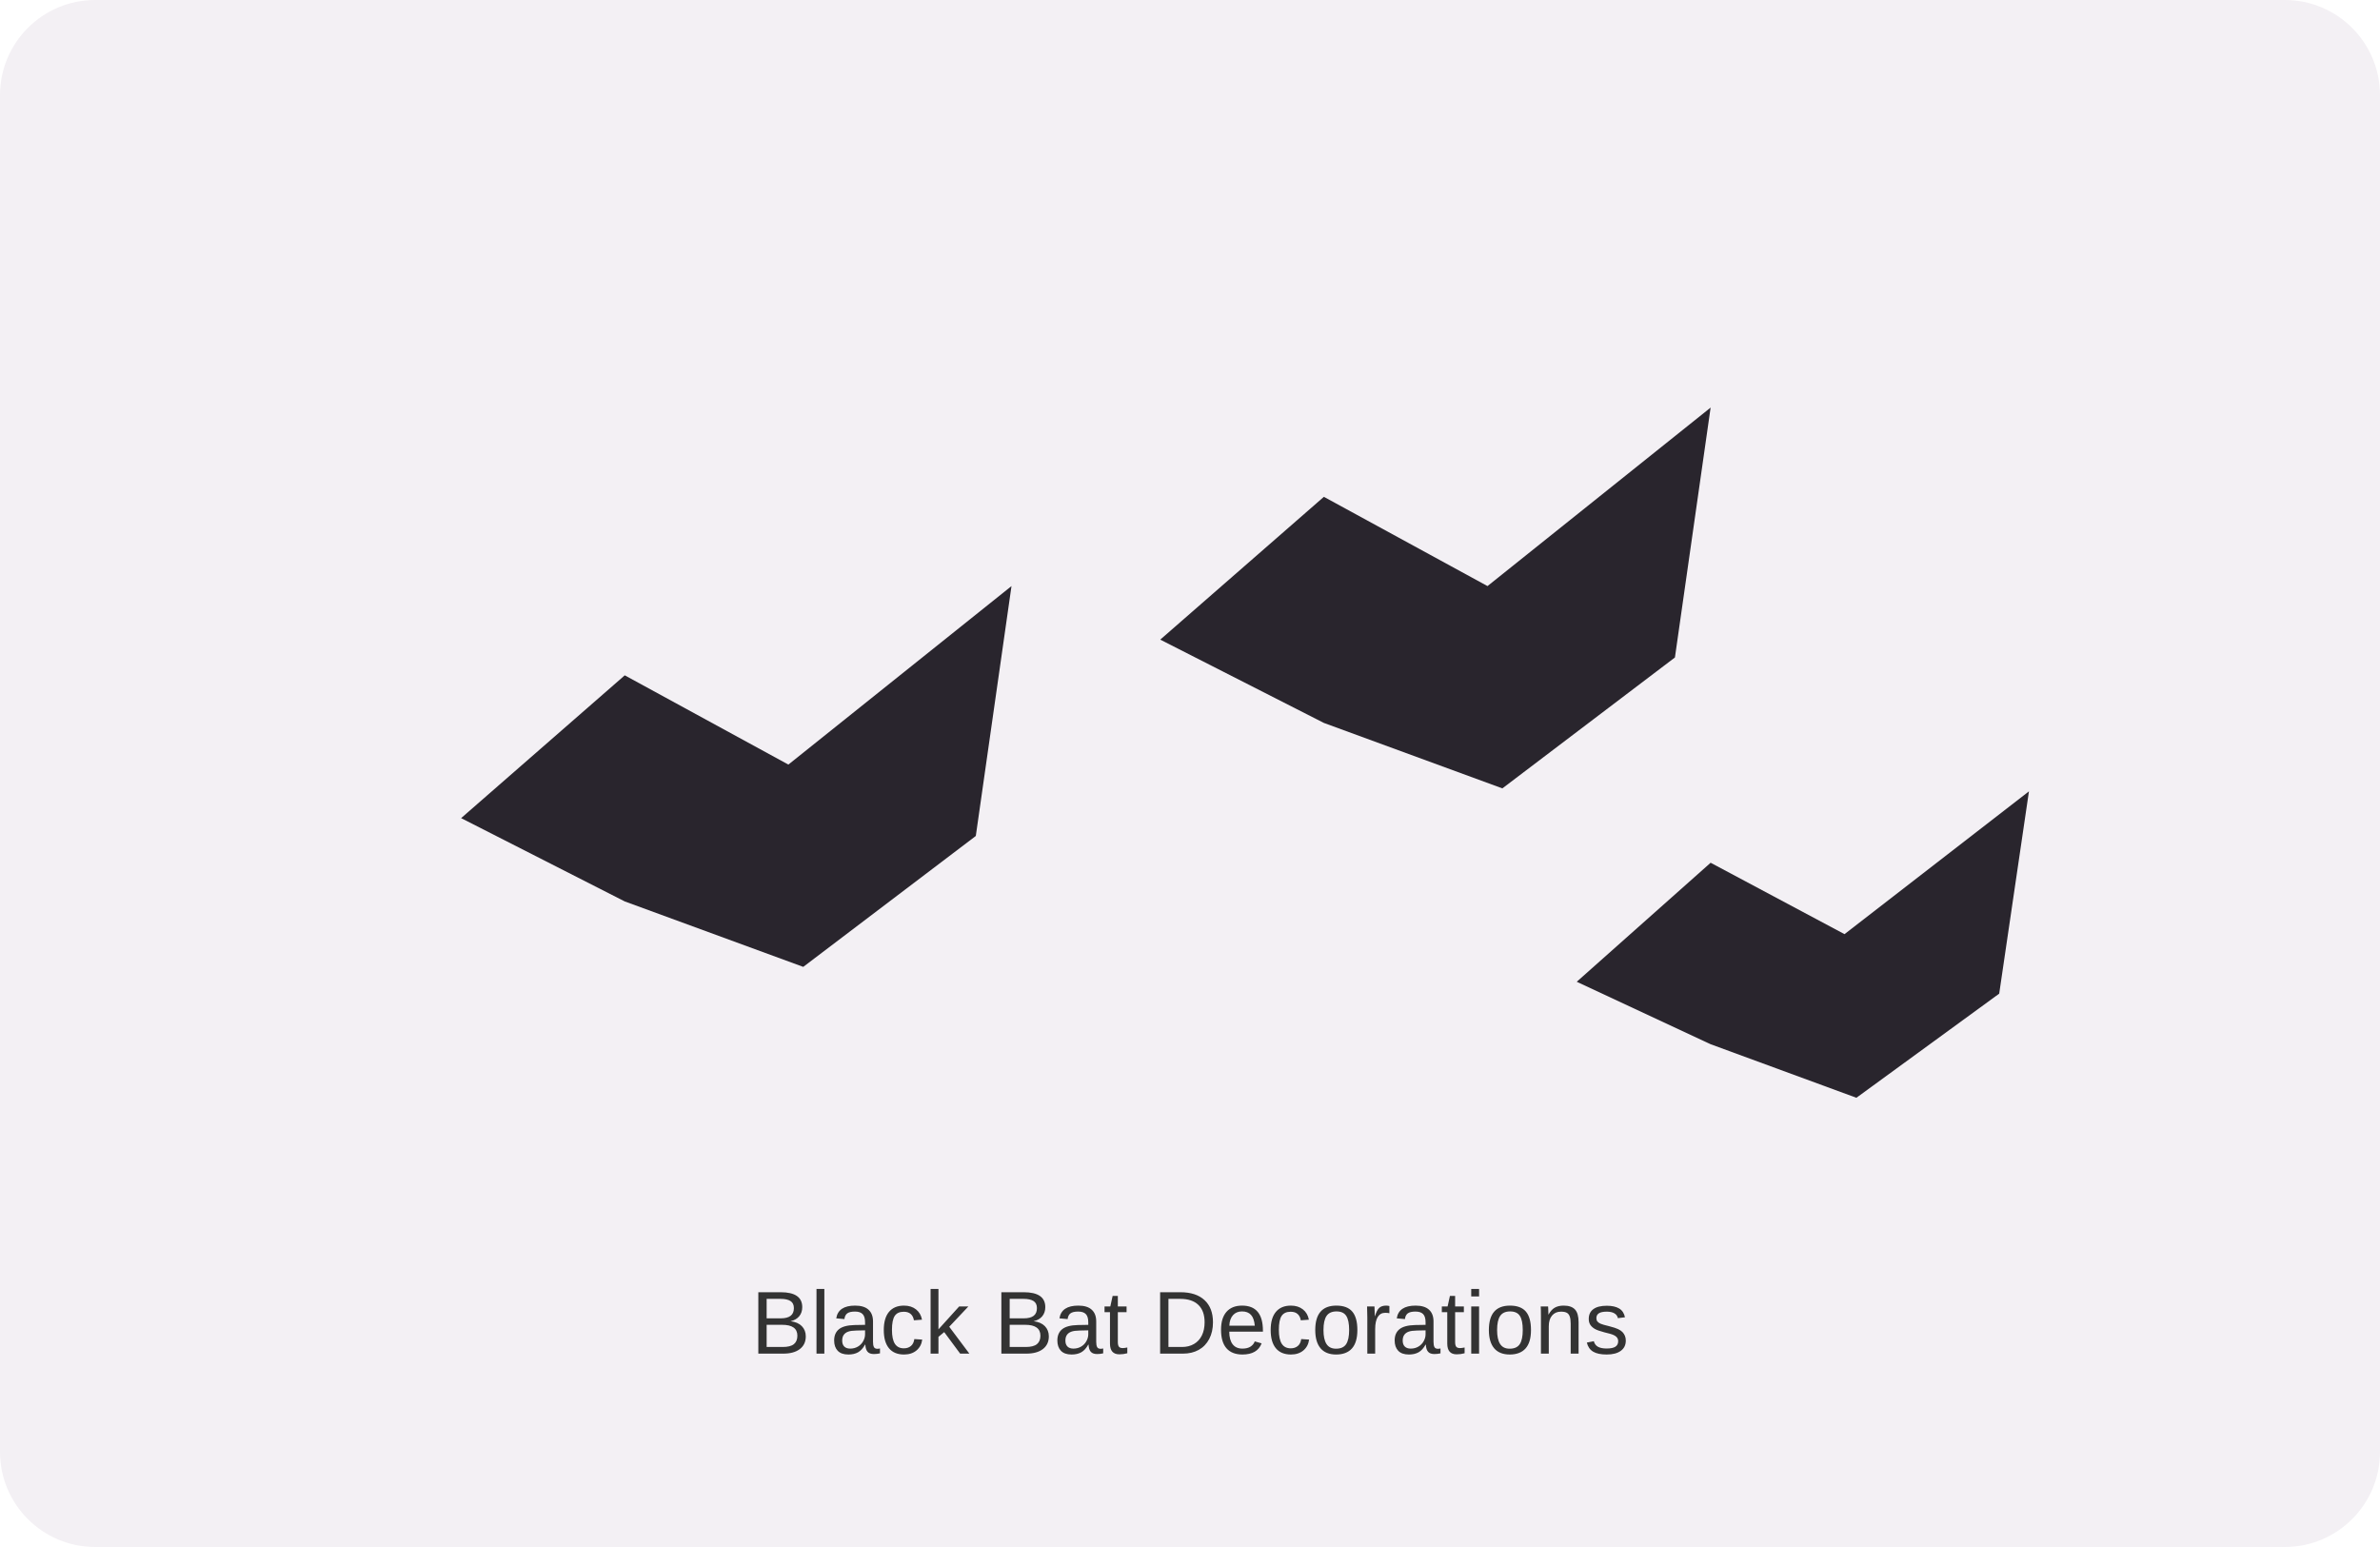
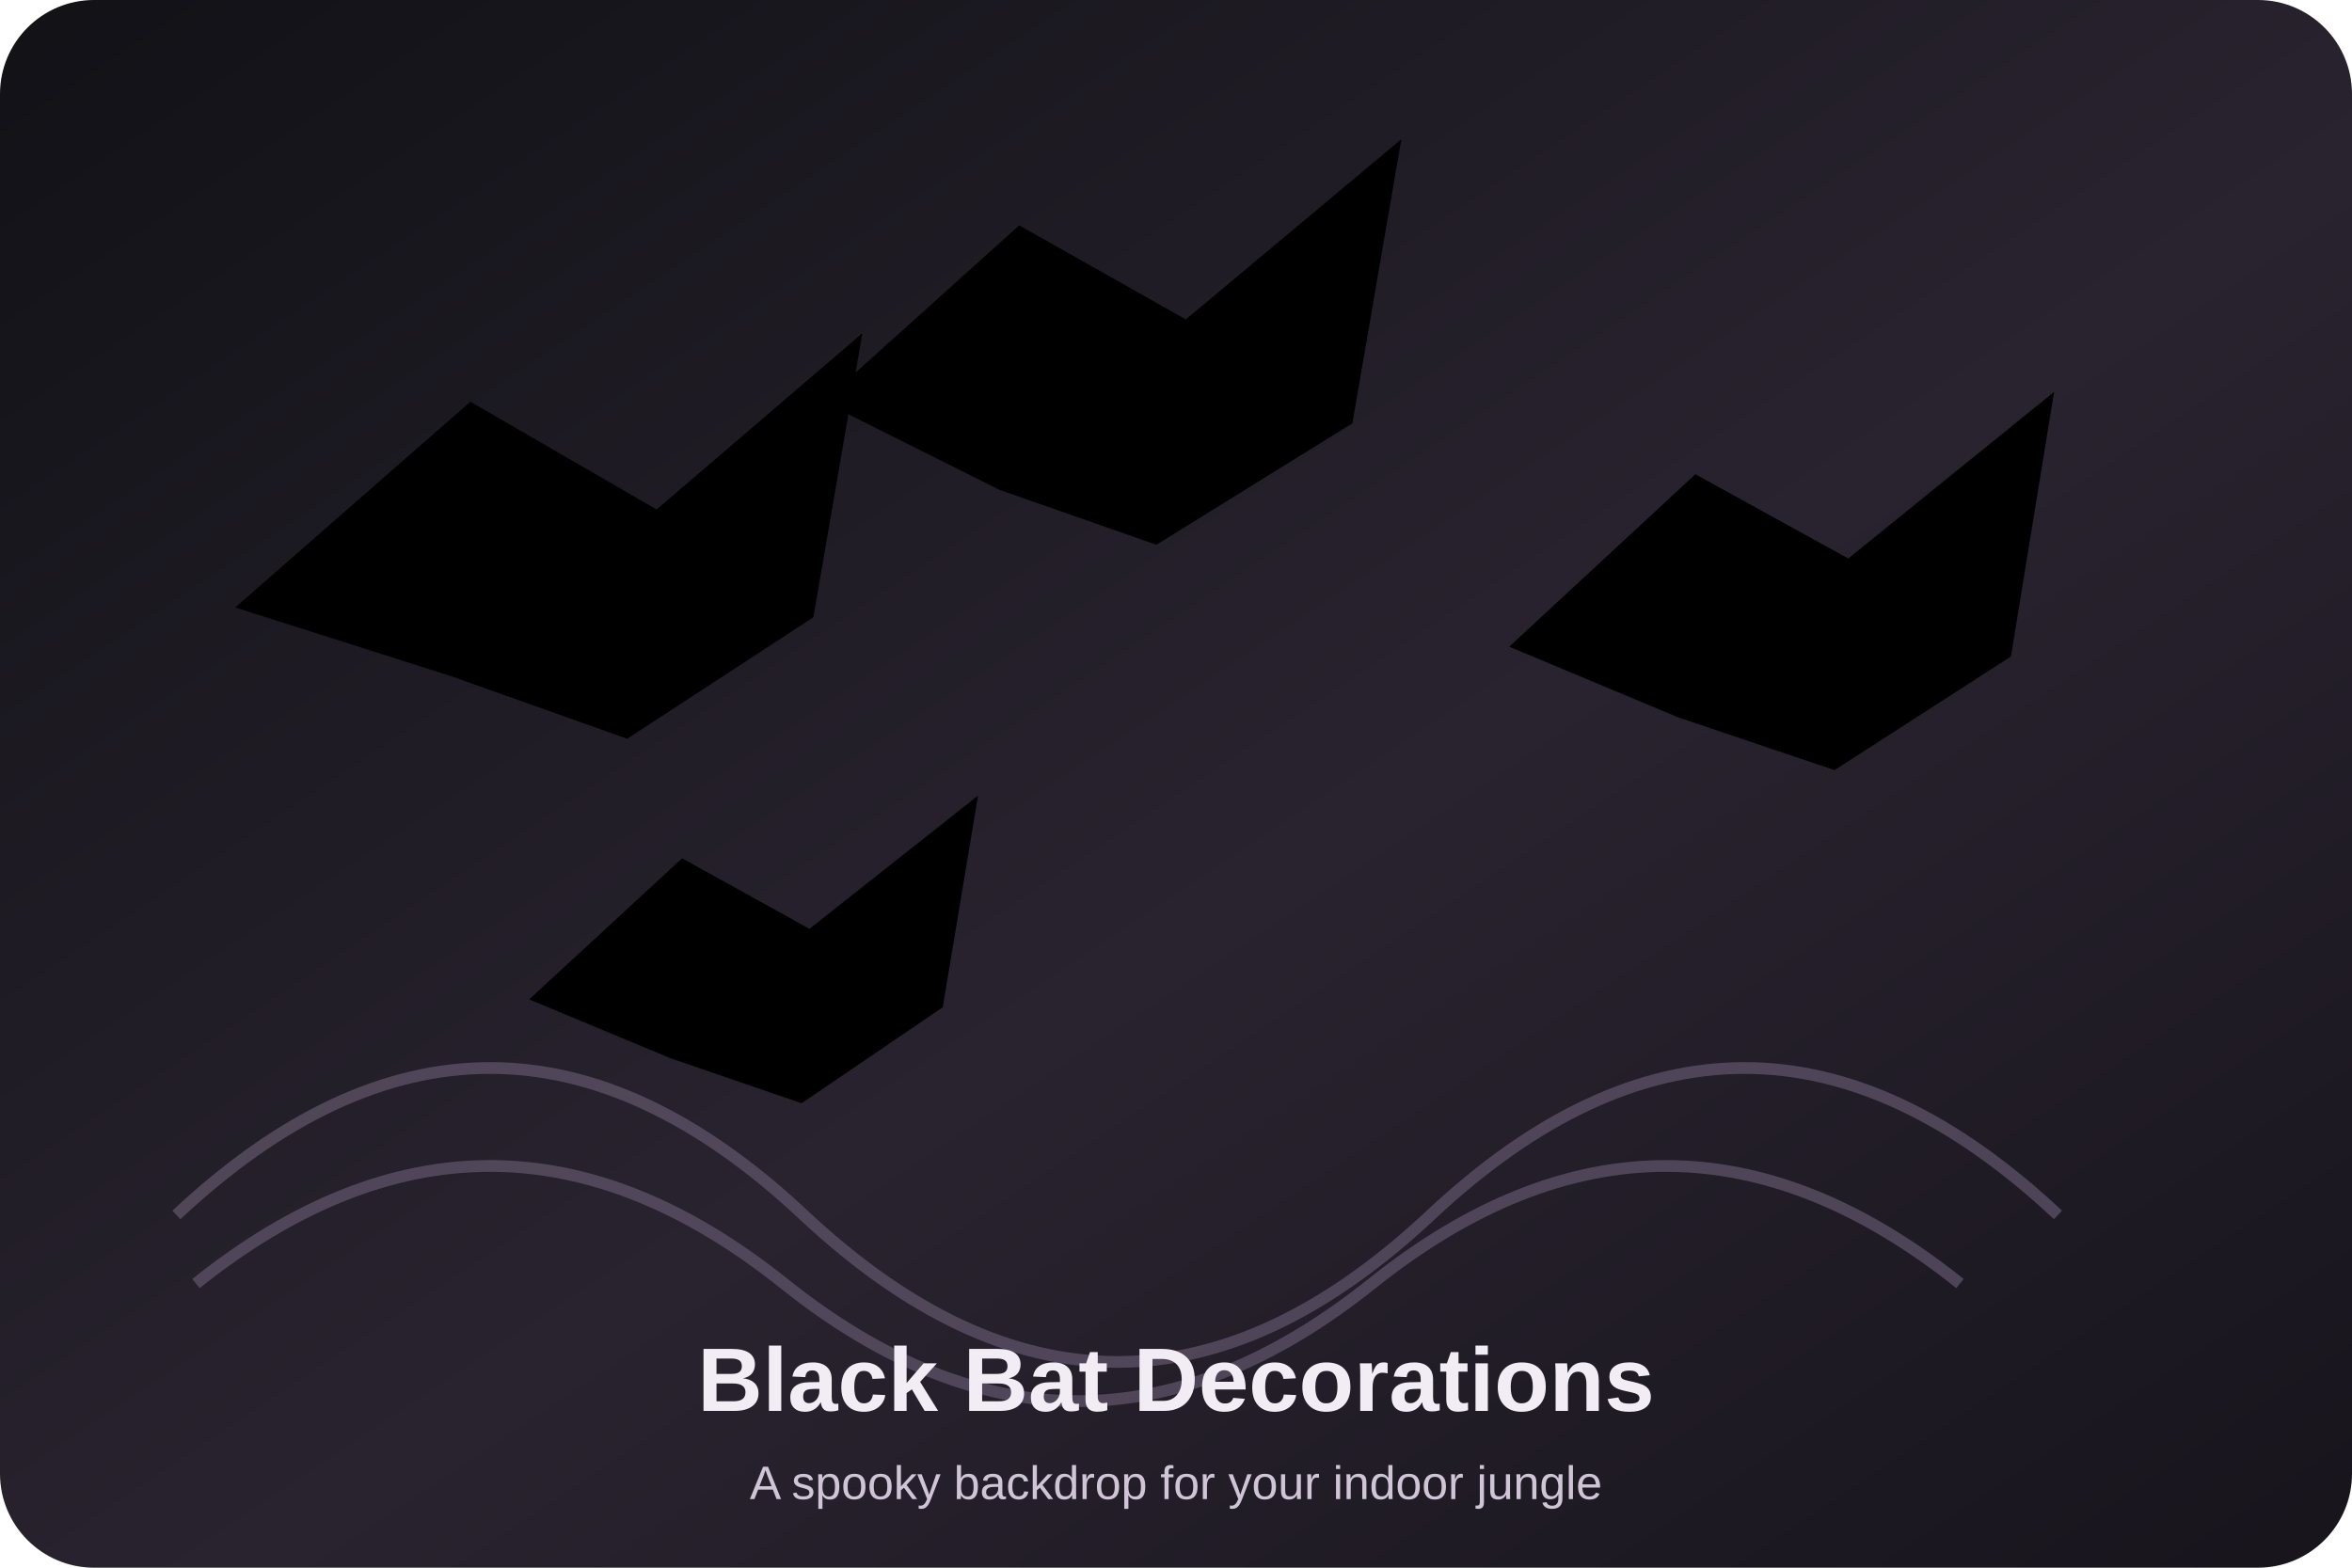
- <svg xmlns="http://www.w3.org/2000/svg" viewBox="0 0 800 520">
-   <rect width="800" height="520" rx="32" fill="#f3f0f4" />
-   <g fill="#29252d">
-     <path d="M155 275l55-48 55 30 75-60-12 84-58 44-60-22z" />
-     <path d="M390 215l55-48 55 30 75-60-12 84-58 44-60-22z" />
-     <path d="M530 330l45-40 45 24 62-48-10 68-48 35-49-18z" />
+ <svg xmlns="http://www.w3.org/2000/svg" viewBox="0 0 1200 800">
+   <defs>
+     <linearGradient id="b" x2="1" y2="1">
+       <stop stop-color="#111116" />
+       <stop offset=".55" stop-color="#29232f" />
+       <stop offset="1" stop-color="#17141c" />
+     </linearGradient>
+   </defs>
+   <rect width="1200" height="800" rx="48" fill="url(#b)" />
+   <g fill="#000">
+     <path d="M120 310l120-105 95 55 105-90-25 145-95 62-90-32z" />
+     <path d="M420 205l100-90 85 48 110-92-25 145-100 62-80-28z" />
+     <path d="M770 330l95-88 78 43 105-85-22 135-90 58-80-27z" />
+     <path d="M270 510l78-72 65 36 86-68-18 108-72 49-67-23z" />
  </g>
-   <text x="400" y="455" text-anchor="middle" font-family="Arial" font-size="30" fill="#333">Black Bat Decorations</text>
+   <g fill="none" stroke="#675b72" stroke-width="6" opacity=".65">
+     <path d="M90 620q160-150 320 0t320 0 320 0" />
+     <path d="M100 655q150-120 300 0t300 0 300 0" />
+   </g>
+   <text x="600" y="720" text-anchor="middle" font-family="Arial,sans-serif" font-size="46" font-weight="700" fill="#f2edf5">Black Bat Decorations</text>
+   <text x="600" y="765" text-anchor="middle" font-family="Arial,sans-serif" font-size="24" fill="#cfc5d7">A spooky backdrop for your indoor jungle</text>
</svg>
